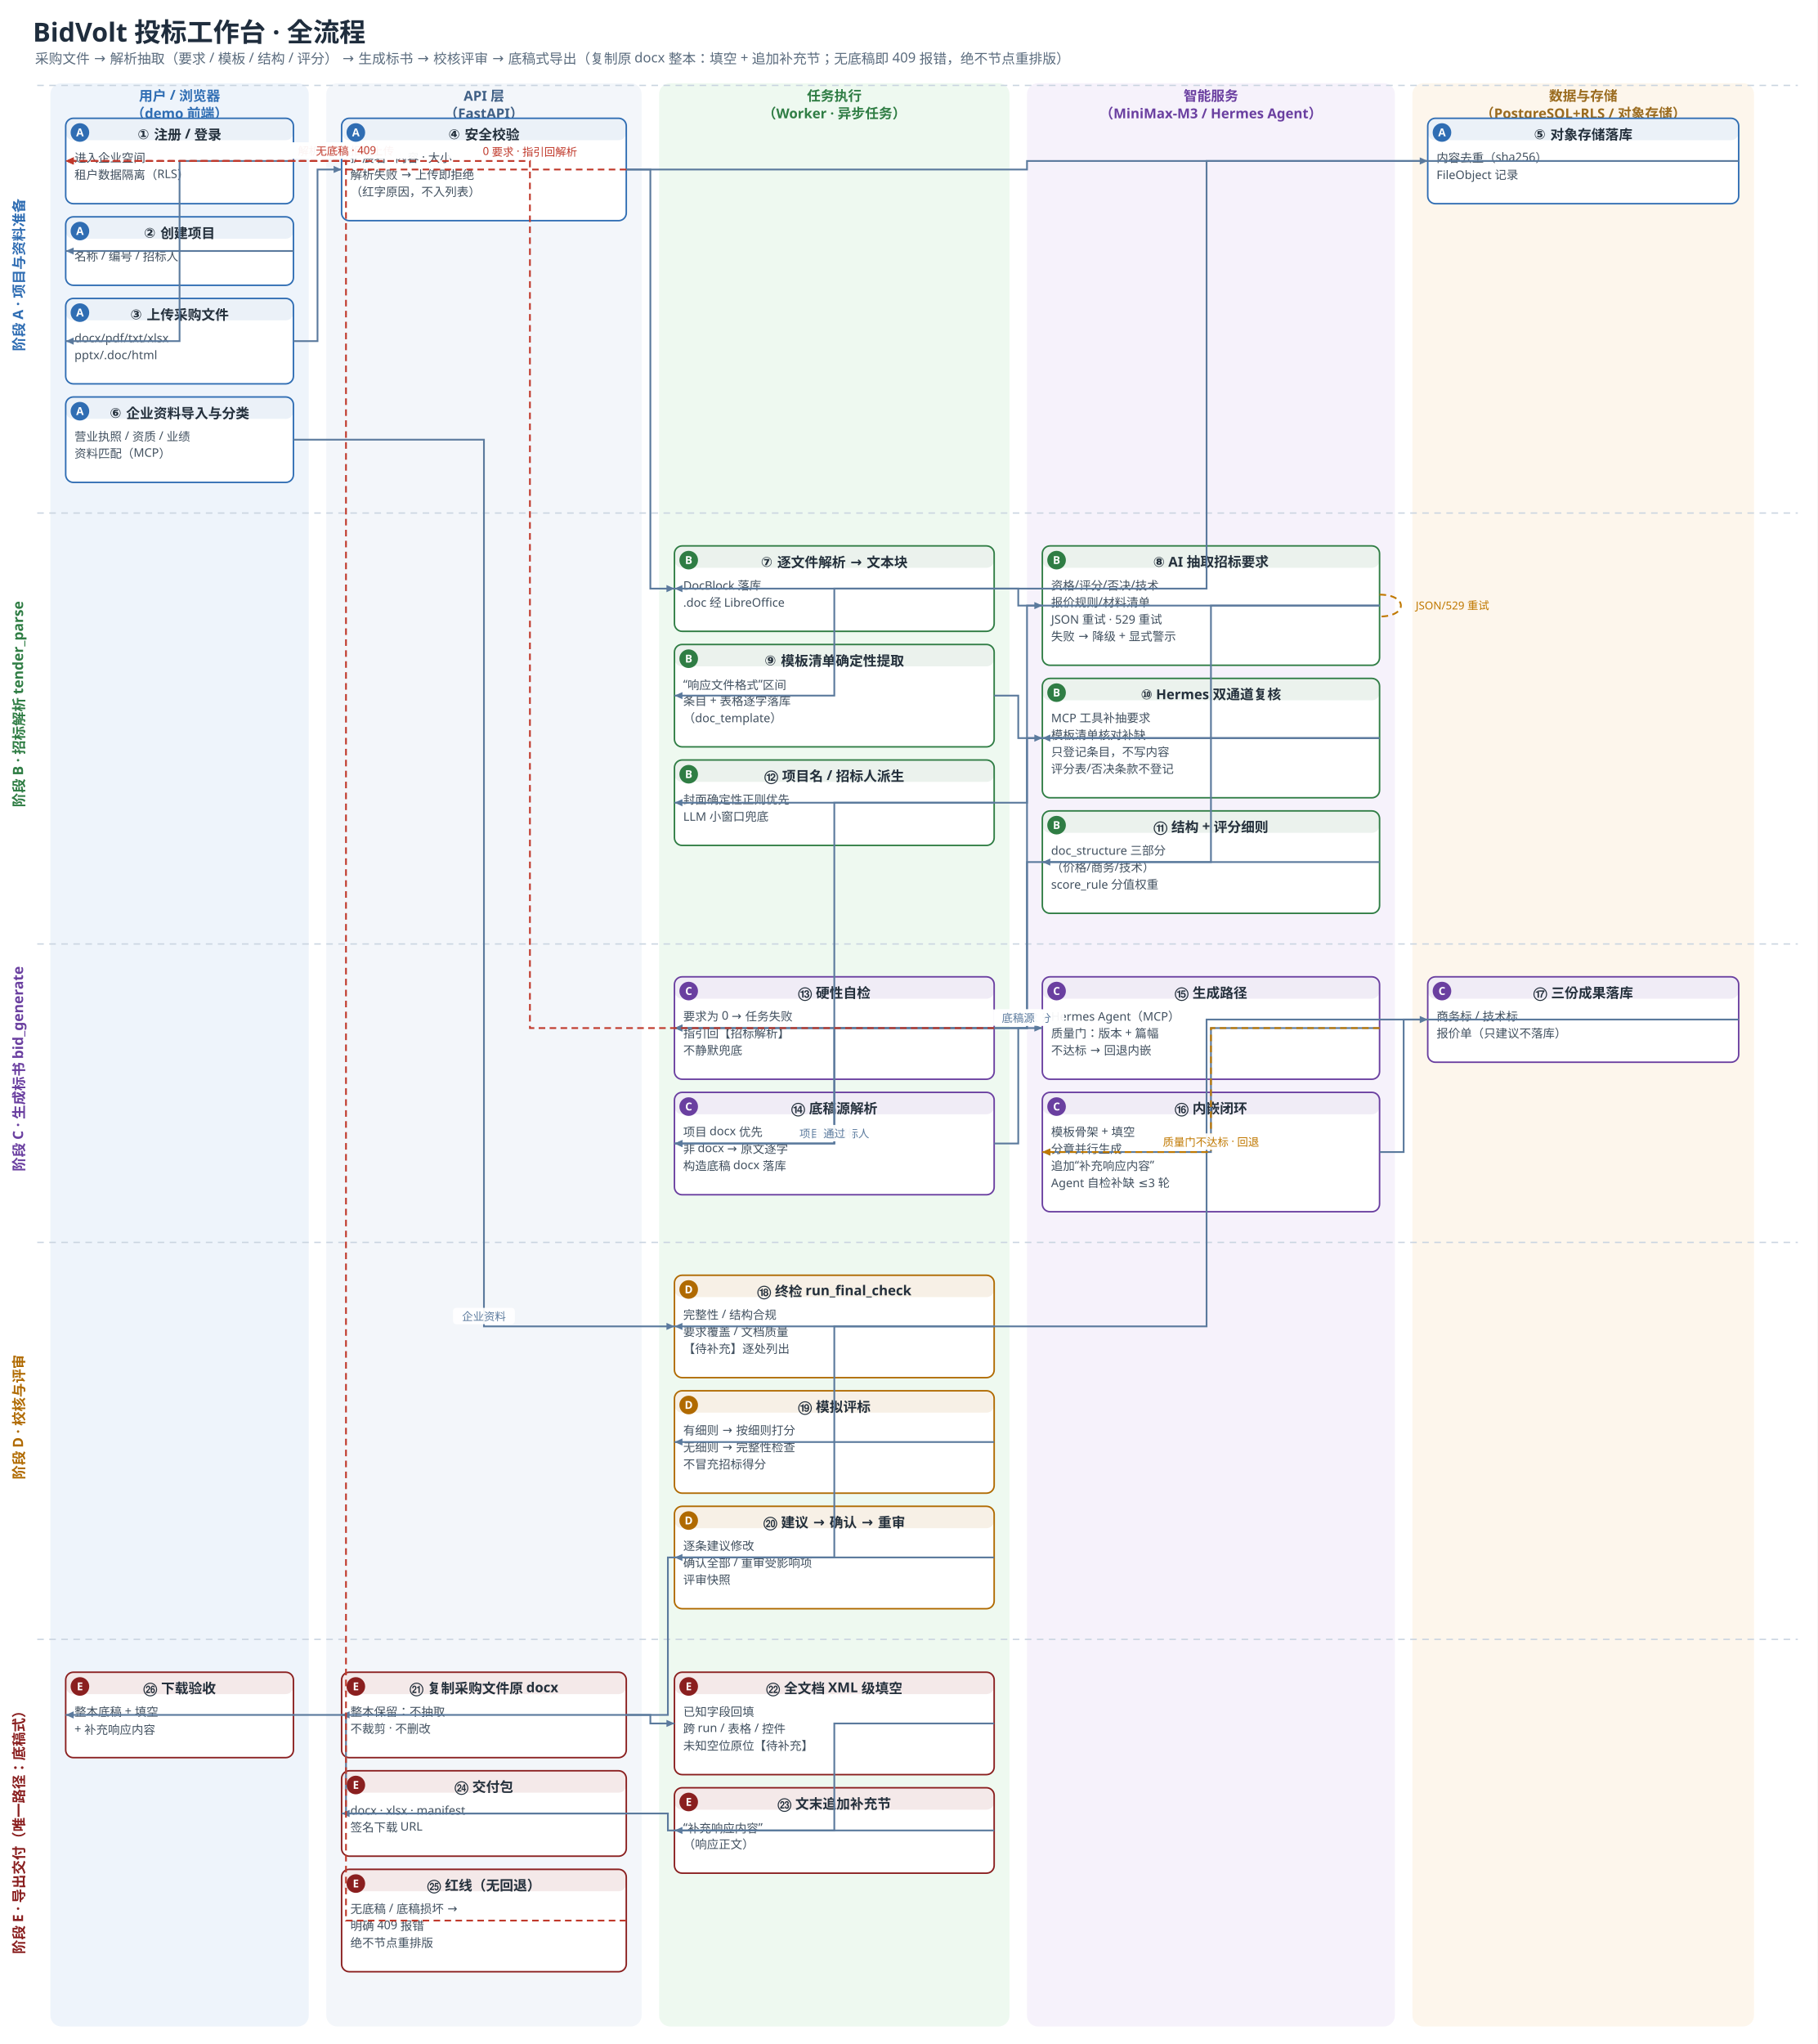
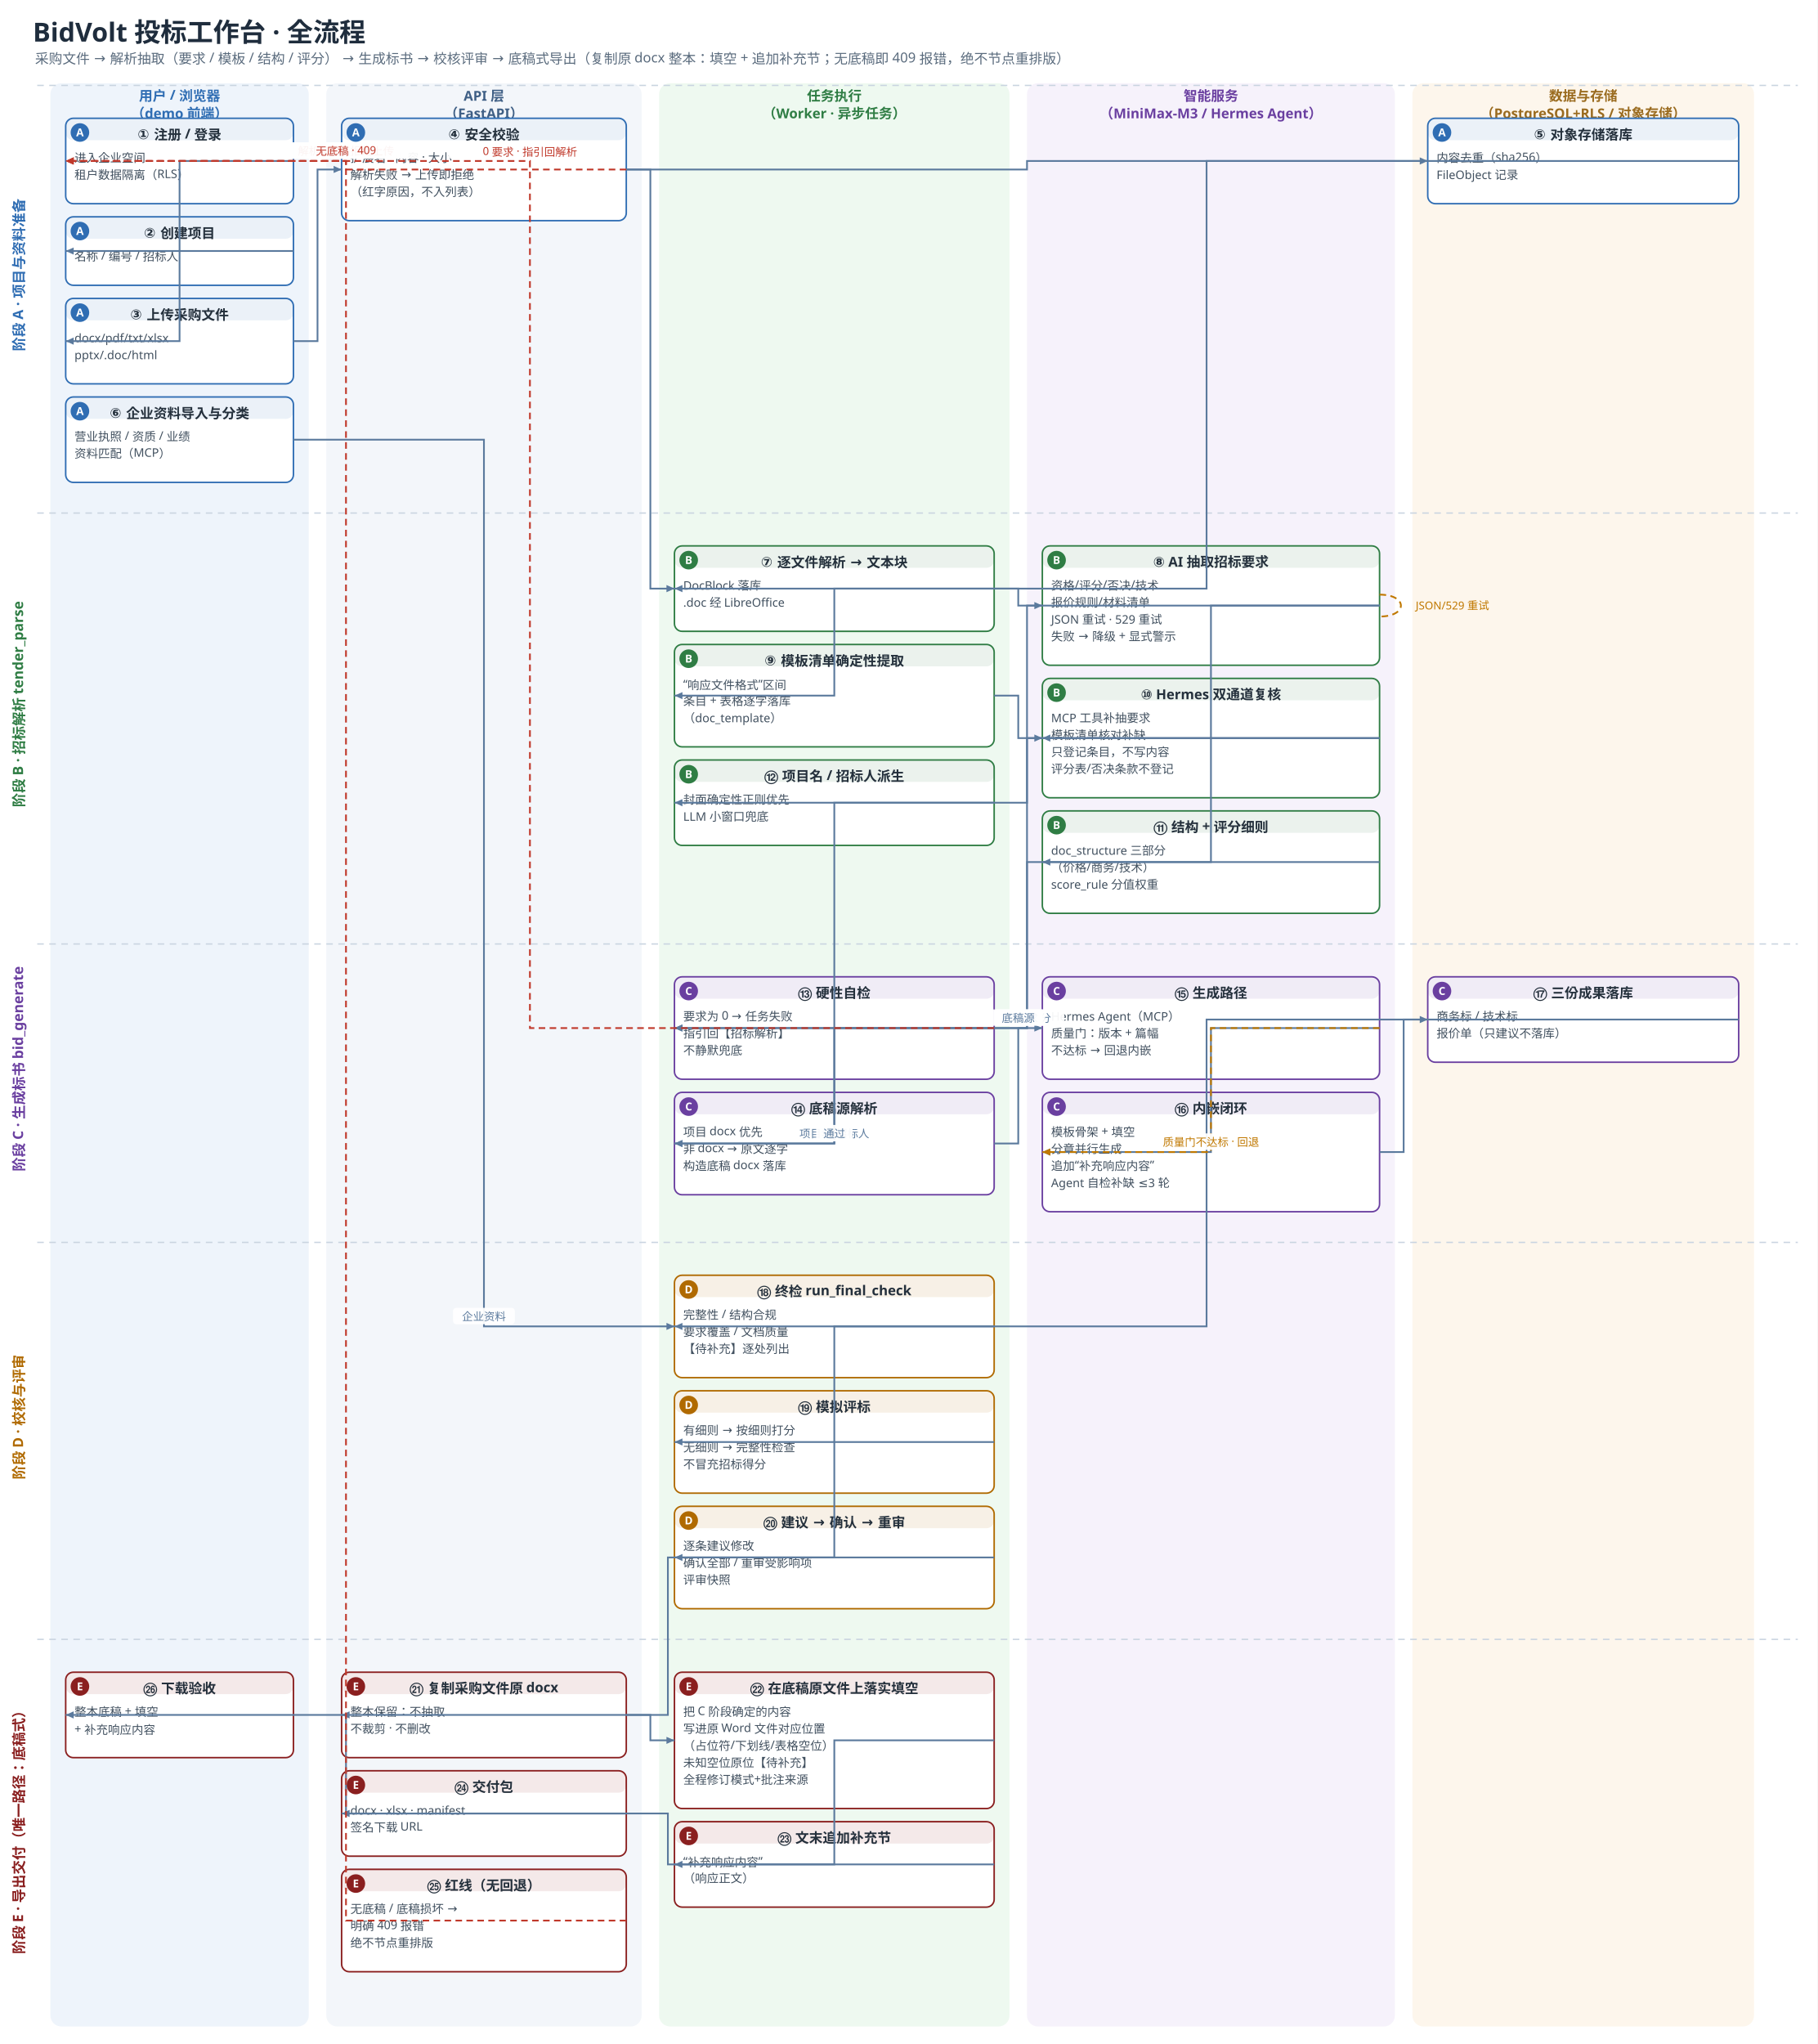
<svg xmlns="http://www.w3.org/2000/svg" width="1660" height="1866.5" viewBox="0 0 1660 1866.5" font-family="Microsoft YaHei, SimHei, PingFang SC, sans-serif">
  <rect x="0" y="0" width="1660" height="1866.5" fill="#ffffff" />
  <text x="30" y="38" font-size="24" font-weight="bold" fill="#1f2d3d">BidVolt 投标工作台 · 全流程</text>
  <text x="32" y="58" font-size="12.5" fill="#5a6b7d">采购文件 → 解析抽取（要求 / 模板 / 结构 / 评分） → 生成标书 → 校核评审 → 底稿式导出（复制原 docx 整本：填空 + 追加补充节；无底稿即 409 报错，绝不节点重排版）</text>
  <rect x="46" y="76" width="236" height="1774.5" rx="10" fill="#eef4fb" />
  <text x="164.0" y="92" font-size="12.5" font-weight="bold" fill="#2f6db3" text-anchor="middle">用户 / 浏览器</text>
  <text x="164.0" y="108" font-size="12.5" font-weight="bold" fill="#2f6db3" text-anchor="middle">（demo 前端）</text>
  <rect x="298" y="76" width="288" height="1774.5" rx="10" fill="#f3f6fa" />
  <text x="442.0" y="92" font-size="12.5" font-weight="bold" fill="#3f5f85" text-anchor="middle">API 层</text>
  <text x="442.0" y="108" font-size="12.5" font-weight="bold" fill="#3f5f85" text-anchor="middle">（FastAPI）</text>
  <rect x="602" y="76" width="320" height="1774.5" rx="10" fill="#eef9f0" />
  <text x="762.0" y="92" font-size="12.5" font-weight="bold" fill="#2f7d44" text-anchor="middle">任务执行</text>
  <text x="762.0" y="108" font-size="12.5" font-weight="bold" fill="#2f7d44" text-anchor="middle">（Worker · 异步任务）</text>
  <rect x="938" y="76" width="336" height="1774.5" rx="10" fill="#f6f2fb" />
  <text x="1106.0" y="92" font-size="12.5" font-weight="bold" fill="#6a3fa0" text-anchor="middle">智能服务</text>
  <text x="1106.0" y="108" font-size="12.5" font-weight="bold" fill="#6a3fa0" text-anchor="middle">（MiniMax-M3 / Hermes Agent）</text>
  <rect x="1290" y="76" width="312" height="1774.5" rx="10" fill="#fdf6ec" />
  <text x="1446.0" y="92" font-size="12.5" font-weight="bold" fill="#9a6b1f" text-anchor="middle">数据与存储</text>
  <text x="1446.0" y="108" font-size="12.5" font-weight="bold" fill="#9a6b1f" text-anchor="middle">（PostgreSQL+RLS / 对象存储）</text>
  <line x1="34" y1="78.0" x2="1642" y2="78.0" stroke="#c9d4e0" stroke-width="1.2" stroke-dasharray="6 5" />
  <text transform="rotate(-90 22 251)" x="22" y="251" font-size="13" font-weight="bold" fill="#2f6db3" text-anchor="middle">阶段 A · 项目与资料准备</text>
  <line x1="34" y1="468.5" x2="1642" y2="468.5" stroke="#c9d4e0" stroke-width="1.2" stroke-dasharray="6 5" />
  <text transform="rotate(-90 22 643)" x="22" y="643" font-size="13" font-weight="bold" fill="#2f7d44" text-anchor="middle">阶段 B · 招标解析 tender_parse</text>
  <line x1="34" y1="862.0" x2="1642" y2="862.0" stroke="#c9d4e0" stroke-width="1.2" stroke-dasharray="6 5" />
  <text transform="rotate(-90 22 976)" x="22" y="976" font-size="13" font-weight="bold" fill="#6a3fa0" text-anchor="middle">阶段 C · 生成标书 bid_generate</text>
  <line x1="34" y1="1134.5" x2="1642" y2="1134.5" stroke="#c9d4e0" stroke-width="1.2" stroke-dasharray="6 5" />
  <text transform="rotate(-90 22 1294)" x="22" y="1294" font-size="13" font-weight="bold" fill="#b06a00" text-anchor="middle">阶段 D · 校核与评审</text>
  <line x1="34" y1="1497.0" x2="1642" y2="1497.0" stroke="#c9d4e0" stroke-width="1.2" stroke-dasharray="6 5" />
  <text transform="rotate(-90 22 1670)" x="22" y="1670" font-size="13" font-weight="bold" fill="#8a1f1f" text-anchor="middle">阶段 E · 导出交付（唯一路径：底稿式）</text>
  <rect x="60" y="108.0" width="208" height="78.0" rx="7" fill="#ffffff" stroke="#2f6db3" stroke-width="1.4" />
  <rect x="60" y="108.0" width="208" height="20" rx="7" fill="#2f6db3" opacity="0.10" />
  <text x="164.0" y="127.0" font-size="12.5" font-weight="bold" fill="#24303c" text-anchor="middle">① 注册 / 登录</text>
  <text x="68" y="148.0" font-size="10.8" fill="#41505f">进入企业空间</text>
  <text x="68" y="163.5" font-size="10.8" fill="#41505f">租户数据隔离（RLS）</text>
  <circle cx="73" cy="121.0" r="8.5" fill="#2f6db3" />
  <text x="73" y="124.5" font-size="10" font-weight="bold" fill="#ffffff" text-anchor="middle">A</text>
  <rect x="60" y="198.0" width="208" height="62.5" rx="7" fill="#ffffff" stroke="#2f6db3" stroke-width="1.4" />
  <rect x="60" y="198.0" width="208" height="20" rx="7" fill="#2f6db3" opacity="0.10" />
  <text x="164.0" y="217.0" font-size="12.5" font-weight="bold" fill="#24303c" text-anchor="middle">② 创建项目</text>
  <text x="68" y="238.0" font-size="10.8" fill="#41505f">名称 / 编号 / 招标人</text>
  <circle cx="73" cy="211.0" r="8.5" fill="#2f6db3" />
  <text x="73" y="214.5" font-size="10" font-weight="bold" fill="#ffffff" text-anchor="middle">A</text>
  <rect x="60" y="272.5" width="208" height="78.0" rx="7" fill="#ffffff" stroke="#2f6db3" stroke-width="1.4" />
  <rect x="60" y="272.5" width="208" height="20" rx="7" fill="#2f6db3" opacity="0.10" />
  <text x="164.0" y="291.5" font-size="12.5" font-weight="bold" fill="#24303c" text-anchor="middle">③ 上传采购文件</text>
  <text x="68" y="312.5" font-size="10.8" fill="#41505f">docx/pdf/txt/xlsx</text>
  <text x="68" y="328.0" font-size="10.8" fill="#41505f">pptx/.doc/html</text>
  <circle cx="73" cy="285.5" r="8.5" fill="#2f6db3" />
  <text x="73" y="289.0" font-size="10" font-weight="bold" fill="#ffffff" text-anchor="middle">A</text>
  <rect x="312" y="108.0" width="260" height="93.5" rx="7" fill="#ffffff" stroke="#2f6db3" stroke-width="1.4" />
  <rect x="312" y="108.0" width="260" height="20" rx="7" fill="#2f6db3" opacity="0.10" />
  <text x="442.0" y="127.0" font-size="12.5" font-weight="bold" fill="#24303c" text-anchor="middle">④ 安全校验</text>
  <text x="320" y="148.0" font-size="10.8" fill="#41505f">扩展名 · 内容 · 大小</text>
  <text x="320" y="163.5" font-size="10.8" fill="#41505f">解析失败 → 上传即拒绝</text>
  <text x="320" y="179.0" font-size="10.8" fill="#41505f">（红字原因，不入列表）</text>
  <circle cx="325" cy="121.0" r="8.5" fill="#2f6db3" />
  <text x="325" y="124.5" font-size="10" font-weight="bold" fill="#ffffff" text-anchor="middle">A</text>
  <rect x="1304" y="108.0" width="284" height="78.0" rx="7" fill="#ffffff" stroke="#2f6db3" stroke-width="1.4" />
  <rect x="1304" y="108.0" width="284" height="20" rx="7" fill="#2f6db3" opacity="0.10" />
  <text x="1446.0" y="127.0" font-size="12.5" font-weight="bold" fill="#24303c" text-anchor="middle">⑤ 对象存储落库</text>
  <text x="1312" y="148.0" font-size="10.8" fill="#41505f">内容去重（sha256）</text>
  <text x="1312" y="163.5" font-size="10.8" fill="#41505f">FileObject 记录</text>
  <circle cx="1317" cy="121.0" r="8.5" fill="#2f6db3" />
  <text x="1317" y="124.5" font-size="10" font-weight="bold" fill="#ffffff" text-anchor="middle">A</text>
  <rect x="60" y="362.5" width="208" height="78.0" rx="7" fill="#ffffff" stroke="#2f6db3" stroke-width="1.4" />
  <rect x="60" y="362.5" width="208" height="20" rx="7" fill="#2f6db3" opacity="0.10" />
  <text x="164.0" y="381.5" font-size="12.5" font-weight="bold" fill="#24303c" text-anchor="middle">⑥ 企业资料导入与分类</text>
  <text x="68" y="402.5" font-size="10.8" fill="#41505f">营业执照 / 资质 / 业绩</text>
  <text x="68" y="418.0" font-size="10.8" fill="#41505f">资料匹配（MCP）</text>
  <circle cx="73" cy="375.5" r="8.5" fill="#2f6db3" />
  <text x="73" y="379.0" font-size="10" font-weight="bold" fill="#ffffff" text-anchor="middle">A</text>
  <rect x="616" y="498.5" width="292" height="78.0" rx="7" fill="#ffffff" stroke="#2f7d44" stroke-width="1.4" />
  <rect x="616" y="498.5" width="292" height="20" rx="7" fill="#2f7d44" opacity="0.10" />
  <text x="762.0" y="517.5" font-size="12.5" font-weight="bold" fill="#24303c" text-anchor="middle">⑦ 逐文件解析 → 文本块</text>
  <text x="624" y="538.5" font-size="10.8" fill="#41505f">DocBlock 落库</text>
  <text x="624" y="554.0" font-size="10.8" fill="#41505f">.doc 经 LibreOffice</text>
  <circle cx="629" cy="511.5" r="8.5" fill="#2f7d44" />
  <text x="629" y="515.0" font-size="10" font-weight="bold" fill="#ffffff" text-anchor="middle">B</text>
  <rect x="952" y="498.5" width="308" height="109.0" rx="7" fill="#ffffff" stroke="#2f7d44" stroke-width="1.4" />
  <rect x="952" y="498.5" width="308" height="20" rx="7" fill="#2f7d44" opacity="0.10" />
  <text x="1106.0" y="517.5" font-size="12.5" font-weight="bold" fill="#24303c" text-anchor="middle">⑧ AI 抽取招标要求</text>
  <text x="960" y="538.5" font-size="10.8" fill="#41505f">资格/评分/否决/技术</text>
  <text x="960" y="554.0" font-size="10.8" fill="#41505f">报价规则/材料清单</text>
  <text x="960" y="569.5" font-size="10.8" fill="#41505f">JSON 重试 · 529 重试</text>
  <text x="960" y="585.0" font-size="10.8" fill="#41505f">失败 → 降级 + 显式警示</text>
  <circle cx="965" cy="511.5" r="8.5" fill="#2f7d44" />
  <text x="965" y="515.0" font-size="10" font-weight="bold" fill="#ffffff" text-anchor="middle">B</text>
  <rect x="616" y="588.5" width="292" height="93.5" rx="7" fill="#ffffff" stroke="#2f7d44" stroke-width="1.4" />
  <rect x="616" y="588.5" width="292" height="20" rx="7" fill="#2f7d44" opacity="0.10" />
  <text x="762.0" y="607.5" font-size="12.5" font-weight="bold" fill="#24303c" text-anchor="middle">⑨ 模板清单确定性提取</text>
  <text x="624" y="628.5" font-size="10.8" fill="#41505f">“响应文件格式”区间</text>
  <text x="624" y="644.0" font-size="10.8" fill="#41505f">条目 + 表格逐字落库</text>
  <text x="624" y="659.5" font-size="10.8" fill="#41505f">（doc_template）</text>
  <circle cx="629" cy="601.5" r="8.5" fill="#2f7d44" />
  <text x="629" y="605.0" font-size="10" font-weight="bold" fill="#ffffff" text-anchor="middle">B</text>
  <rect x="952" y="619.5" width="308" height="109.0" rx="7" fill="#ffffff" stroke="#2f7d44" stroke-width="1.4" />
  <rect x="952" y="619.5" width="308" height="20" rx="7" fill="#2f7d44" opacity="0.10" />
  <text x="1106.0" y="638.5" font-size="12.5" font-weight="bold" fill="#24303c" text-anchor="middle">⑩ Hermes 双通道复核</text>
  <text x="960" y="659.5" font-size="10.8" fill="#41505f">MCP 工具补抽要求</text>
  <text x="960" y="675.0" font-size="10.8" fill="#41505f">模板清单核对补缺</text>
  <text x="960" y="690.5" font-size="10.8" fill="#41505f">只登记条目，不写内容</text>
  <text x="960" y="706.0" font-size="10.8" fill="#41505f">评分表/否决条款不登记</text>
  <circle cx="965" cy="632.5" r="8.5" fill="#2f7d44" />
  <text x="965" y="636.0" font-size="10" font-weight="bold" fill="#ffffff" text-anchor="middle">B</text>
  <rect x="952" y="740.5" width="308" height="93.5" rx="7" fill="#ffffff" stroke="#2f7d44" stroke-width="1.4" />
  <rect x="952" y="740.5" width="308" height="20" rx="7" fill="#2f7d44" opacity="0.10" />
  <text x="1106.0" y="759.5" font-size="12.5" font-weight="bold" fill="#24303c" text-anchor="middle">⑪ 结构 + 评分细则</text>
  <text x="960" y="780.5" font-size="10.8" fill="#41505f">doc_structure 三部分</text>
  <text x="960" y="796.0" font-size="10.8" fill="#41505f">（价格/商务/技术）</text>
  <text x="960" y="811.5" font-size="10.8" fill="#41505f">score_rule 分值权重</text>
  <circle cx="965" cy="753.5" r="8.5" fill="#2f7d44" />
  <text x="965" y="757.0" font-size="10" font-weight="bold" fill="#ffffff" text-anchor="middle">B</text>
  <rect x="616" y="694.0" width="292" height="78.0" rx="7" fill="#ffffff" stroke="#2f7d44" stroke-width="1.4" />
  <rect x="616" y="694.0" width="292" height="20" rx="7" fill="#2f7d44" opacity="0.10" />
  <text x="762.0" y="713.0" font-size="12.5" font-weight="bold" fill="#24303c" text-anchor="middle">⑫ 项目名 / 招标人派生</text>
  <text x="624" y="734.0" font-size="10.8" fill="#41505f">封面确定性正则优先</text>
  <text x="624" y="749.5" font-size="10.8" fill="#41505f">LLM 小窗口兜底</text>
  <circle cx="629" cy="707.0" r="8.5" fill="#2f7d44" />
  <text x="629" y="710.5" font-size="10" font-weight="bold" fill="#ffffff" text-anchor="middle">B</text>
  <rect x="616" y="892.0" width="292" height="93.5" rx="7" fill="#ffffff" stroke="#6a3fa0" stroke-width="1.4" />
  <rect x="616" y="892.0" width="292" height="20" rx="7" fill="#6a3fa0" opacity="0.10" />
  <text x="762.0" y="911.0" font-size="12.5" font-weight="bold" fill="#24303c" text-anchor="middle">⑬ 硬性自检</text>
  <text x="624" y="932.0" font-size="10.8" fill="#41505f">要求为 0 → 任务失败</text>
  <text x="624" y="947.5" font-size="10.8" fill="#41505f">指引回【招标解析】</text>
  <text x="624" y="963.0" font-size="10.8" fill="#41505f">不静默兜底</text>
  <circle cx="629" cy="905.0" r="8.5" fill="#6a3fa0" />
  <text x="629" y="908.5" font-size="10" font-weight="bold" fill="#ffffff" text-anchor="middle">C</text>
  <rect x="616" y="997.5" width="292" height="93.5" rx="7" fill="#ffffff" stroke="#6a3fa0" stroke-width="1.4" />
  <rect x="616" y="997.5" width="292" height="20" rx="7" fill="#6a3fa0" opacity="0.10" />
  <text x="762.0" y="1016.5" font-size="12.5" font-weight="bold" fill="#24303c" text-anchor="middle">⑭ 底稿源解析</text>
  <text x="624" y="1037.5" font-size="10.8" fill="#41505f">项目 docx 优先</text>
  <text x="624" y="1053.0" font-size="10.8" fill="#41505f">非 docx → 原文逐字</text>
  <text x="624" y="1068.5" font-size="10.8" fill="#41505f">构造底稿 docx 落库</text>
  <circle cx="629" cy="1010.5" r="8.5" fill="#6a3fa0" />
  <text x="629" y="1014.0" font-size="10" font-weight="bold" fill="#ffffff" text-anchor="middle">C</text>
  <rect x="952" y="892.0" width="308" height="93.5" rx="7" fill="#ffffff" stroke="#6a3fa0" stroke-width="1.4" />
  <rect x="952" y="892.0" width="308" height="20" rx="7" fill="#6a3fa0" opacity="0.10" />
  <text x="1106.0" y="911.0" font-size="12.5" font-weight="bold" fill="#24303c" text-anchor="middle">⑮ 生成路径</text>
  <text x="960" y="932.0" font-size="10.8" fill="#41505f">Hermes Agent（MCP）</text>
  <text x="960" y="947.5" font-size="10.8" fill="#41505f">质量门：版本 + 篇幅</text>
  <text x="960" y="963.0" font-size="10.8" fill="#41505f">不达标 → 回退内嵌</text>
  <circle cx="965" cy="905.0" r="8.5" fill="#6a3fa0" />
  <text x="965" y="908.5" font-size="10" font-weight="bold" fill="#ffffff" text-anchor="middle">C</text>
  <rect x="952" y="997.5" width="308" height="109.0" rx="7" fill="#ffffff" stroke="#6a3fa0" stroke-width="1.4" />
  <rect x="952" y="997.5" width="308" height="20" rx="7" fill="#6a3fa0" opacity="0.10" />
  <text x="1106.0" y="1016.5" font-size="12.5" font-weight="bold" fill="#24303c" text-anchor="middle">⑯ 内嵌闭环</text>
  <text x="960" y="1037.5" font-size="10.8" fill="#41505f">模板骨架 + 填空</text>
  <text x="960" y="1053.0" font-size="10.8" fill="#41505f">分章并行生成</text>
  <text x="960" y="1068.5" font-size="10.8" fill="#41505f">追加“补充响应内容”</text>
  <text x="960" y="1084.0" font-size="10.8" fill="#41505f">Agent 自检补缺 ≤3 轮</text>
  <circle cx="965" cy="1010.5" r="8.5" fill="#6a3fa0" />
  <text x="965" y="1014.0" font-size="10" font-weight="bold" fill="#ffffff" text-anchor="middle">C</text>
  <rect x="1304" y="892.0" width="284" height="78.0" rx="7" fill="#ffffff" stroke="#6a3fa0" stroke-width="1.4" />
  <rect x="1304" y="892.0" width="284" height="20" rx="7" fill="#6a3fa0" opacity="0.10" />
  <text x="1446.0" y="911.0" font-size="12.5" font-weight="bold" fill="#24303c" text-anchor="middle">⑰ 三份成果落库</text>
  <text x="1312" y="932.0" font-size="10.8" fill="#41505f">商务标 / 技术标</text>
  <text x="1312" y="947.5" font-size="10.8" fill="#41505f">报价单（只建议不落库）</text>
  <circle cx="1317" cy="905.0" r="8.5" fill="#6a3fa0" />
  <text x="1317" y="908.5" font-size="10" font-weight="bold" fill="#ffffff" text-anchor="middle">C</text>
  <rect x="616" y="1164.5" width="292" height="93.5" rx="7" fill="#ffffff" stroke="#b06a00" stroke-width="1.4" />
  <rect x="616" y="1164.5" width="292" height="20" rx="7" fill="#b06a00" opacity="0.10" />
  <text x="762.0" y="1183.5" font-size="12.5" font-weight="bold" fill="#24303c" text-anchor="middle">⑱ 终检 run_final_check</text>
  <text x="624" y="1204.5" font-size="10.8" fill="#41505f">完整性 / 结构合规</text>
  <text x="624" y="1220.0" font-size="10.8" fill="#41505f">要求覆盖 / 文档质量</text>
  <text x="624" y="1235.5" font-size="10.8" fill="#41505f">【待补充】逐处列出</text>
  <circle cx="629" cy="1177.5" r="8.5" fill="#b06a00" />
  <text x="629" y="1181.0" font-size="10" font-weight="bold" fill="#ffffff" text-anchor="middle">D</text>
  <rect x="616" y="1270.0" width="292" height="93.5" rx="7" fill="#ffffff" stroke="#b06a00" stroke-width="1.4" />
  <rect x="616" y="1270.0" width="292" height="20" rx="7" fill="#b06a00" opacity="0.10" />
  <text x="762.0" y="1289.0" font-size="12.5" font-weight="bold" fill="#24303c" text-anchor="middle">⑲ 模拟评标</text>
  <text x="624" y="1310.0" font-size="10.8" fill="#41505f">有细则 → 按细则打分</text>
  <text x="624" y="1325.5" font-size="10.8" fill="#41505f">无细则 → 完整性检查</text>
  <text x="624" y="1341.0" font-size="10.8" fill="#41505f">不冒充招标得分</text>
  <circle cx="629" cy="1283.0" r="8.5" fill="#b06a00" />
  <text x="629" y="1286.5" font-size="10" font-weight="bold" fill="#ffffff" text-anchor="middle">D</text>
  <rect x="616" y="1375.5" width="292" height="93.5" rx="7" fill="#ffffff" stroke="#b06a00" stroke-width="1.4" />
  <rect x="616" y="1375.5" width="292" height="20" rx="7" fill="#b06a00" opacity="0.10" />
  <text x="762.0" y="1394.5" font-size="12.5" font-weight="bold" fill="#24303c" text-anchor="middle">⑳ 建议 → 确认 → 重审</text>
  <text x="624" y="1415.5" font-size="10.8" fill="#41505f">逐条建议修改</text>
  <text x="624" y="1431.0" font-size="10.8" fill="#41505f">确认全部 / 重审受影响项</text>
  <text x="624" y="1446.5" font-size="10.8" fill="#41505f">评审快照</text>
  <circle cx="629" cy="1388.5" r="8.5" fill="#b06a00" />
  <text x="629" y="1392.0" font-size="10" font-weight="bold" fill="#ffffff" text-anchor="middle">D</text>
  <rect x="312" y="1527.0" width="260" height="78.0" rx="7" fill="#ffffff" stroke="#8a1f1f" stroke-width="1.4" />
  <rect x="312" y="1527.0" width="260" height="20" rx="7" fill="#8a1f1f" opacity="0.10" />
  <text x="442.0" y="1546.0" font-size="12.5" font-weight="bold" fill="#24303c" text-anchor="middle">㉑ 复制采购文件原 docx</text>
  <text x="320" y="1567.0" font-size="10.8" fill="#41505f">整本保留：不抽取</text>
  <text x="320" y="1582.5" font-size="10.8" fill="#41505f">不裁剪 · 不删改</text>
  <circle cx="325" cy="1540.0" r="8.5" fill="#8a1f1f" />
  <text x="325" y="1543.5" font-size="10" font-weight="bold" fill="#ffffff" text-anchor="middle">E</text>
-   <rect x="616" y="1527.0" width="292" height="93.5" rx="7" fill="#ffffff" stroke="#8a1f1f" stroke-width="1.4" />
+   <rect x="616" y="1527.0" width="292" height="124.5" rx="7" fill="#ffffff" stroke="#8a1f1f" stroke-width="1.4" />
  <rect x="616" y="1527.0" width="292" height="20" rx="7" fill="#8a1f1f" opacity="0.10" />
-   <text x="762.0" y="1546.0" font-size="12.5" font-weight="bold" fill="#24303c" text-anchor="middle">㉒ 全文档 XML 级填空</text>
-   <text x="624" y="1567.0" font-size="10.8" fill="#41505f">已知字段回填</text>
-   <text x="624" y="1582.5" font-size="10.8" fill="#41505f">跨 run / 表格 / 控件</text>
-   <text x="624" y="1598.0" font-size="10.8" fill="#41505f">未知空位原位【待补充】</text>
+   <text x="762.0" y="1546.0" font-size="12.5" font-weight="bold" fill="#24303c" text-anchor="middle">㉒ 在底稿原文件上落实填空</text>
+   <text x="624" y="1567.0" font-size="10.8" fill="#41505f">把 C 阶段确定的内容</text>
+   <text x="624" y="1582.5" font-size="10.8" fill="#41505f">写进原 Word 文件对应位置</text>
+   <text x="624" y="1598.0" font-size="10.8" fill="#41505f">（占位符/下划线/表格空位）</text>
+   <text x="624" y="1613.5" font-size="10.8" fill="#41505f">未知空位原位【待补充】</text>
+   <text x="624" y="1629.0" font-size="10.8" fill="#41505f">全程修订模式+批注来源</text>
  <circle cx="629" cy="1540.0" r="8.5" fill="#8a1f1f" />
  <text x="629" y="1543.5" font-size="10" font-weight="bold" fill="#ffffff" text-anchor="middle">E</text>
-   <rect x="616" y="1632.5" width="292" height="78.0" rx="7" fill="#ffffff" stroke="#8a1f1f" stroke-width="1.4" />
-   <rect x="616" y="1632.5" width="292" height="20" rx="7" fill="#8a1f1f" opacity="0.10" />
-   <text x="762.0" y="1651.5" font-size="12.5" font-weight="bold" fill="#24303c" text-anchor="middle">㉓ 文末追加补充节</text>
-   <text x="624" y="1672.5" font-size="10.8" fill="#41505f">“补充响应内容”</text>
-   <text x="624" y="1688.0" font-size="10.8" fill="#41505f">（响应正文）</text>
-   <circle cx="629" cy="1645.5" r="8.5" fill="#8a1f1f" />
-   <text x="629" y="1649.0" font-size="10" font-weight="bold" fill="#ffffff" text-anchor="middle">E</text>
+   <rect x="616" y="1663.5" width="292" height="78.0" rx="7" fill="#ffffff" stroke="#8a1f1f" stroke-width="1.4" />
+   <rect x="616" y="1663.5" width="292" height="20" rx="7" fill="#8a1f1f" opacity="0.10" />
+   <text x="762.0" y="1682.5" font-size="12.5" font-weight="bold" fill="#24303c" text-anchor="middle">㉓ 文末追加补充节</text>
+   <text x="624" y="1703.5" font-size="10.8" fill="#41505f">“补充响应内容”</text>
+   <text x="624" y="1719.0" font-size="10.8" fill="#41505f">（响应正文）</text>
+   <circle cx="629" cy="1676.5" r="8.5" fill="#8a1f1f" />
+   <text x="629" y="1680.0" font-size="10" font-weight="bold" fill="#ffffff" text-anchor="middle">E</text>
  <rect x="312" y="1617.0" width="260" height="78.0" rx="7" fill="#ffffff" stroke="#8a1f1f" stroke-width="1.4" />
  <rect x="312" y="1617.0" width="260" height="20" rx="7" fill="#8a1f1f" opacity="0.10" />
  <text x="442.0" y="1636.0" font-size="12.5" font-weight="bold" fill="#24303c" text-anchor="middle">㉔ 交付包</text>
  <text x="320" y="1657.0" font-size="10.8" fill="#41505f">docx · xlsx · manifest</text>
  <text x="320" y="1672.5" font-size="10.8" fill="#41505f">签名下载 URL</text>
  <circle cx="325" cy="1630.0" r="8.5" fill="#8a1f1f" />
  <text x="325" y="1633.5" font-size="10" font-weight="bold" fill="#ffffff" text-anchor="middle">E</text>
  <rect x="312" y="1707.0" width="260" height="93.5" rx="7" fill="#ffffff" stroke="#8a1f1f" stroke-width="1.4" />
  <rect x="312" y="1707.0" width="260" height="20" rx="7" fill="#8a1f1f" opacity="0.10" />
  <text x="442.0" y="1726.0" font-size="12.5" font-weight="bold" fill="#24303c" text-anchor="middle">㉕ 红线（无回退）</text>
  <text x="320" y="1747.0" font-size="10.8" fill="#41505f">无底稿 / 底稿损坏 →</text>
  <text x="320" y="1762.5" font-size="10.8" fill="#41505f">明确 409 报错</text>
  <text x="320" y="1778.0" font-size="10.8" fill="#41505f">绝不节点重排版</text>
  <circle cx="325" cy="1720.0" r="8.5" fill="#8a1f1f" />
  <text x="325" y="1723.5" font-size="10" font-weight="bold" fill="#ffffff" text-anchor="middle">E</text>
  <rect x="60" y="1527.0" width="208" height="78.0" rx="7" fill="#ffffff" stroke="#8a1f1f" stroke-width="1.4" />
  <rect x="60" y="1527.0" width="208" height="20" rx="7" fill="#8a1f1f" opacity="0.10" />
  <text x="164.0" y="1546.0" font-size="12.5" font-weight="bold" fill="#24303c" text-anchor="middle">㉖ 下载验收</text>
  <text x="68" y="1567.0" font-size="10.8" fill="#41505f">整本底稿 + 填空</text>
  <text x="68" y="1582.5" font-size="10.8" fill="#41505f">+ 补充响应内容</text>
  <circle cx="73" cy="1540.0" r="8.5" fill="#8a1f1f" />
  <text x="73" y="1543.5" font-size="10" font-weight="bold" fill="#ffffff" text-anchor="middle">E</text>
  <path d="M 268.0,147.0 L 164.0,147.0 L 164.0,229.2 L 60.0,229.2" fill="none" stroke="#5b7a9d" stroke-width="1.6" />
  <polygon points="60.0,229.2 67.3,226.0 67.3,232.5" fill="#5b7a9d" />
  <path d="M 268.0,229.2 L 164.0,229.2 L 164.0,311.5 L 60.0,311.5" fill="none" stroke="#5b7a9d" stroke-width="1.6" />
  <polygon points="60.0,311.5 67.3,308.2 67.3,314.8" fill="#5b7a9d" />
  <path d="M 268.0,311.5 L 290.0,311.5 L 290.0,154.8 L 312.0,154.8" fill="none" stroke="#5b7a9d" stroke-width="1.6" />
  <polygon points="312.0,154.8 304.7,158.0 304.7,151.5" fill="#5b7a9d" />
  <path d="M 572.0,154.8 L 938.0,154.8 L 938.0,147.0 L 1304.0,147.0" fill="none" stroke="#5b7a9d" stroke-width="1.6" />
  <polygon points="1304.0,147.0 1296.7,150.3 1296.7,143.7" fill="#5b7a9d" />
  <path d="M 572.0,154.8 L 594.0,154.8 L 594.0,537.5 L 616.0,537.5" fill="none" stroke="#5b7a9d" stroke-width="1.6" />
  <polygon points="616.0,537.5 608.7,540.8 608.7,534.2" fill="#5b7a9d" />
  <path d="M 1588.0,147.0 L 1102.0,147.0 L 1102.0,537.5 L 616.0,537.5" fill="none" stroke="#5b7a9d" stroke-width="1.6" />
  <polygon points="616.0,537.5 623.3,534.2 623.3,540.8" fill="#5b7a9d" />
  <path d="M 268.0,401.5 L 442.0,401.5 L 442.0,1211.2 L 616.0,1211.2" fill="none" stroke="#5b7a9d" stroke-width="1.6" />
  <polygon points="616.0,1211.2 608.7,1214.5 608.7,1208.0" fill="#5b7a9d" />
  <rect x="413.8" y="1194.25" width="56.4" height="15" rx="3" fill="#ffffff" opacity="0.94" />
  <text x="442.0" y="1205.75" font-size="10" fill="#5b7a9d" text-anchor="middle">企业资料</text>
  <path d="M 908.0,537.5 L 930.0,537.5 L 930.0,553.0 L 952.0,553.0" fill="none" stroke="#5b7a9d" stroke-width="1.6" />
  <polygon points="952.0,553.0 944.7,556.3 944.7,549.7" fill="#5b7a9d" />
  <path d="M 908.0,537.5 L 762.0,537.5 L 762.0,635.2 L 616.0,635.2" fill="none" stroke="#5b7a9d" stroke-width="1.6" />
  <polygon points="616.0,635.2 623.3,632.0 623.3,638.5" fill="#5b7a9d" />
  <path d="M 908.0,635.2 L 930.0,635.2 L 930.0,674.0 L 952.0,674.0" fill="none" stroke="#5b7a9d" stroke-width="1.6" />
  <polygon points="952.0,674.0 944.7,677.3 944.7,670.7" fill="#5b7a9d" />
  <path d="M 1260.0,553.0 L 1106.0,553.0 L 1106.0,674.0 L 952.0,674.0" fill="none" stroke="#5b7a9d" stroke-width="1.6" />
  <polygon points="952.0,674.0 959.3,670.7 959.3,677.3" fill="#5b7a9d" />
  <path d="M 1260.0,674.0 L 1106.0,674.0 L 1106.0,787.2 L 952.0,787.2" fill="none" stroke="#5b7a9d" stroke-width="1.6" />
  <polygon points="952.0,787.2 959.3,784.0 959.3,790.5" fill="#5b7a9d" />
  <path d="M 1260.0,674.0 L 938.0,674.0 L 938.0,733.0 L 616.0,733.0" fill="none" stroke="#5b7a9d" stroke-width="1.6" />
  <polygon points="616.0,733.0 623.3,729.7 623.3,736.3" fill="#5b7a9d" />
  <path d="M 1260.0,787.2 L 938.0,787.2 L 938.0,938.8 L 616.0,938.8" fill="none" stroke="#5b7a9d" stroke-width="1.6" />
  <polygon points="616.0,938.8 623.3,935.5 623.3,942.0" fill="#5b7a9d" />
  <rect x="904.0" y="921.75" width="68.0" height="15" rx="3" fill="#ffffff" opacity="0.94" />
  <text x="938.0" y="933.25" font-size="10" fill="#5b7a9d" text-anchor="middle">结构/评分</text>
  <path d="M 1260.0,553.0 L 938.0,553.0 L 938.0,938.8 L 616.0,938.8" fill="none" stroke="#5b7a9d" stroke-width="1.6" />
  <polygon points="616.0,938.8 623.3,935.5 623.3,942.0" fill="#5b7a9d" />
  <rect x="921.4" y="921.75" width="33.2" height="15" rx="3" fill="#ffffff" opacity="0.94" />
  <text x="938.0" y="933.25" font-size="10" fill="#5b7a9d" text-anchor="middle">要求</text>
  <path d="M 908.0,733.0 L 762.0,733.0 L 762.0,1044.2 L 616.0,1044.2" fill="none" stroke="#5b7a9d" stroke-width="1.6" />
  <polygon points="616.0,1044.2 623.3,1041.0 623.3,1047.5" fill="#5b7a9d" />
  <rect x="716.4" y="1027.25" width="91.2" height="15" rx="3" fill="#ffffff" opacity="0.94" />
  <text x="762.0" y="1038.75" font-size="10" fill="#5b7a9d" text-anchor="middle">项目名/招标人</text>
  <path d="M 908.0,938.8 L 762.0,938.8 L 762.0,1044.2 L 616.0,1044.2" fill="none" stroke="#5b7a9d" stroke-width="1.6" />
  <polygon points="616.0,1044.2 623.3,1041.0 623.3,1047.5" fill="#5b7a9d" />
  <rect x="745.4" y="1027.25" width="33.2" height="15" rx="3" fill="#ffffff" opacity="0.94" />
  <text x="762.0" y="1038.75" font-size="10" fill="#5b7a9d" text-anchor="middle">通过</text>
  <path d="M 908.0,1044.2 L 930.0,1044.2 L 930.0,938.8 L 952.0,938.8" fill="none" stroke="#5b7a9d" stroke-width="1.6" />
  <polygon points="952.0,938.8 944.7,942.0 944.7,935.5" fill="#5b7a9d" />
  <rect x="907.6" y="921.75" width="44.8" height="15" rx="3" fill="#ffffff" opacity="0.94" />
  <text x="930.0" y="933.25" font-size="10" fill="#5b7a9d" text-anchor="middle">底稿源</text>
  <path d="M 1260.0,938.8 L 1106.0,938.8 L 1106.0,1052.0 L 952.0,1052.0" fill="none" stroke="#5b7a9d" stroke-width="1.6" />
  <polygon points="952.0,1052.0 959.3,1048.7 959.3,1055.3" fill="#5b7a9d" />
  <path d="M 1260.0,1052.0 L 1282.0,1052.0 L 1282.0,931.0 L 1304.0,931.0" fill="none" stroke="#5b7a9d" stroke-width="1.6" />
  <polygon points="1304.0,931.0 1296.7,934.3 1296.7,927.7" fill="#5b7a9d" />
  <path d="M 1588.0,931.0 L 1102.0,931.0 L 1102.0,1211.2 L 616.0,1211.2" fill="none" stroke="#5b7a9d" stroke-width="1.6" />
  <polygon points="616.0,1211.2 623.3,1208.0 623.3,1214.5" fill="#5b7a9d" />
  <path d="M 908.0,1211.2 L 762.0,1211.2 L 762.0,1316.8 L 616.0,1316.8" fill="none" stroke="#5b7a9d" stroke-width="1.6" />
  <polygon points="616.0,1316.8 623.3,1313.5 623.3,1320.0" fill="#5b7a9d" />
  <path d="M 908.0,1316.8 L 762.0,1316.8 L 762.0,1422.2 L 616.0,1422.2" fill="none" stroke="#5b7a9d" stroke-width="1.6" />
  <polygon points="616.0,1422.2 623.3,1419.0 623.3,1425.5" fill="#5b7a9d" />
  <path d="M 908.0,1422.2 L 610.0,1422.2 L 610.0,1566.0 L 312.0,1566.0" fill="none" stroke="#5b7a9d" stroke-width="1.6" />
  <polygon points="312.0,1566.0 319.3,1562.7 319.3,1569.3" fill="#5b7a9d" />
-   <path d="M 572.0,1566.0 L 594.0,1566.0 L 594.0,1573.8 L 616.0,1573.8" fill="none" stroke="#5b7a9d" stroke-width="1.6" />
-   <polygon points="616.0,1573.8 608.7,1577.0 608.7,1570.5" fill="#5b7a9d" />
-   <path d="M 908.0,1573.8 L 762.0,1573.8 L 762.0,1671.5 L 616.0,1671.5" fill="none" stroke="#5b7a9d" stroke-width="1.6" />
-   <polygon points="616.0,1671.5 623.3,1668.2 623.3,1674.8" fill="#5b7a9d" />
-   <path d="M 908.0,1671.5 L 610.0,1671.5 L 610.0,1656.0 L 312.0,1656.0" fill="none" stroke="#5b7a9d" stroke-width="1.6" />
+   <path d="M 572.0,1566.0 L 594.0,1566.0 L 594.0,1589.2 L 616.0,1589.2" fill="none" stroke="#5b7a9d" stroke-width="1.6" />
+   <polygon points="616.0,1589.2 608.7,1592.5 608.7,1586.0" fill="#5b7a9d" />
+   <path d="M 908.0,1589.2 L 762.0,1589.2 L 762.0,1702.5 L 616.0,1702.5" fill="none" stroke="#5b7a9d" stroke-width="1.6" />
+   <polygon points="616.0,1702.5 623.3,1699.2 623.3,1705.8" fill="#5b7a9d" />
+   <path d="M 908.0,1702.5 L 610.0,1702.5 L 610.0,1656.0 L 312.0,1656.0" fill="none" stroke="#5b7a9d" stroke-width="1.6" />
  <polygon points="312.0,1656.0 319.3,1652.7 319.3,1659.3" fill="#5b7a9d" />
  <path d="M 572.0,1656.0 L 316.0,1656.0 L 316.0,1566.0 L 60.0,1566.0" fill="none" stroke="#5b7a9d" stroke-width="1.6" />
  <polygon points="60.0,1566.0 67.3,1562.7 67.3,1569.3" fill="#5b7a9d" />
  <path d="M 572.0,154.8 L 316.0,154.8 L 316.0,147.0 L 60.0,147.0" fill="none" stroke="#c0392b" stroke-width="1.6" stroke-dasharray="6 4" />
  <polygon points="60.0,147.0 67.3,143.7 67.3,150.3" fill="#c0392b" />
  <rect x="247.2" y="130.0" width="137.6" height="15" rx="3" fill="#ffffff" opacity="0.94" />
  <text x="316.0" y="141.5" font-size="10" fill="#c0392b" text-anchor="middle">解析失败 · 拒绝上传</text>
  <path d="M 908.0,938.8 L 484.0,938.8 L 484.0,147.0 L 60.0,147.0" fill="none" stroke="#c0392b" stroke-width="1.6" stroke-dasharray="6 4" />
  <polygon points="60.0,147.0 67.3,143.7 67.3,150.3" fill="#c0392b" />
  <rect x="409.4" y="130.0" width="149.2" height="15" rx="3" fill="#ffffff" opacity="0.94" />
  <text x="484.0" y="141.5" font-size="10" fill="#c0392b" text-anchor="middle">0 要求 · 指引回解析</text>
  <path d="M 1260.0,938.8 L 1106.0,938.8 L 1106.0,1052.0 L 952.0,1052.0" fill="none" stroke="#c07800" stroke-width="1.6" stroke-dasharray="6 4" />
  <polygon points="952.0,1052.0 959.3,1048.7 959.3,1055.3" fill="#c07800" />
  <rect x="1037.2" y="1035.0" width="137.6" height="15" rx="3" fill="#ffffff" opacity="0.94" />
  <text x="1106.0" y="1046.5" font-size="10" fill="#c07800" text-anchor="middle">质量门不达标 · 回退</text>
  <path d="M 572.0,1753.8 L 316.0,1753.8 L 316.0,147.0 L 60.0,147.0" fill="none" stroke="#c0392b" stroke-width="1.6" stroke-dasharray="6 4" />
  <polygon points="60.0,147.0 67.3,143.7 67.3,150.3" fill="#c0392b" />
  <rect x="258.8" y="130.0" width="114.4" height="15" rx="3" fill="#ffffff" opacity="0.94" />
  <text x="316.0" y="141.5" font-size="10" fill="#c0392b" text-anchor="middle">无底稿 · 409</text>
  <path d="M 1260,543.0 C 1286,543.0 1286,563.0 1260,563.0" fill="none" stroke="#c07800" stroke-width="1.6" stroke-dasharray="6 4" />
  <text x="1293" y="556.5" font-size="10" fill="#c07800">JSON/529 重试</text>
</svg>
